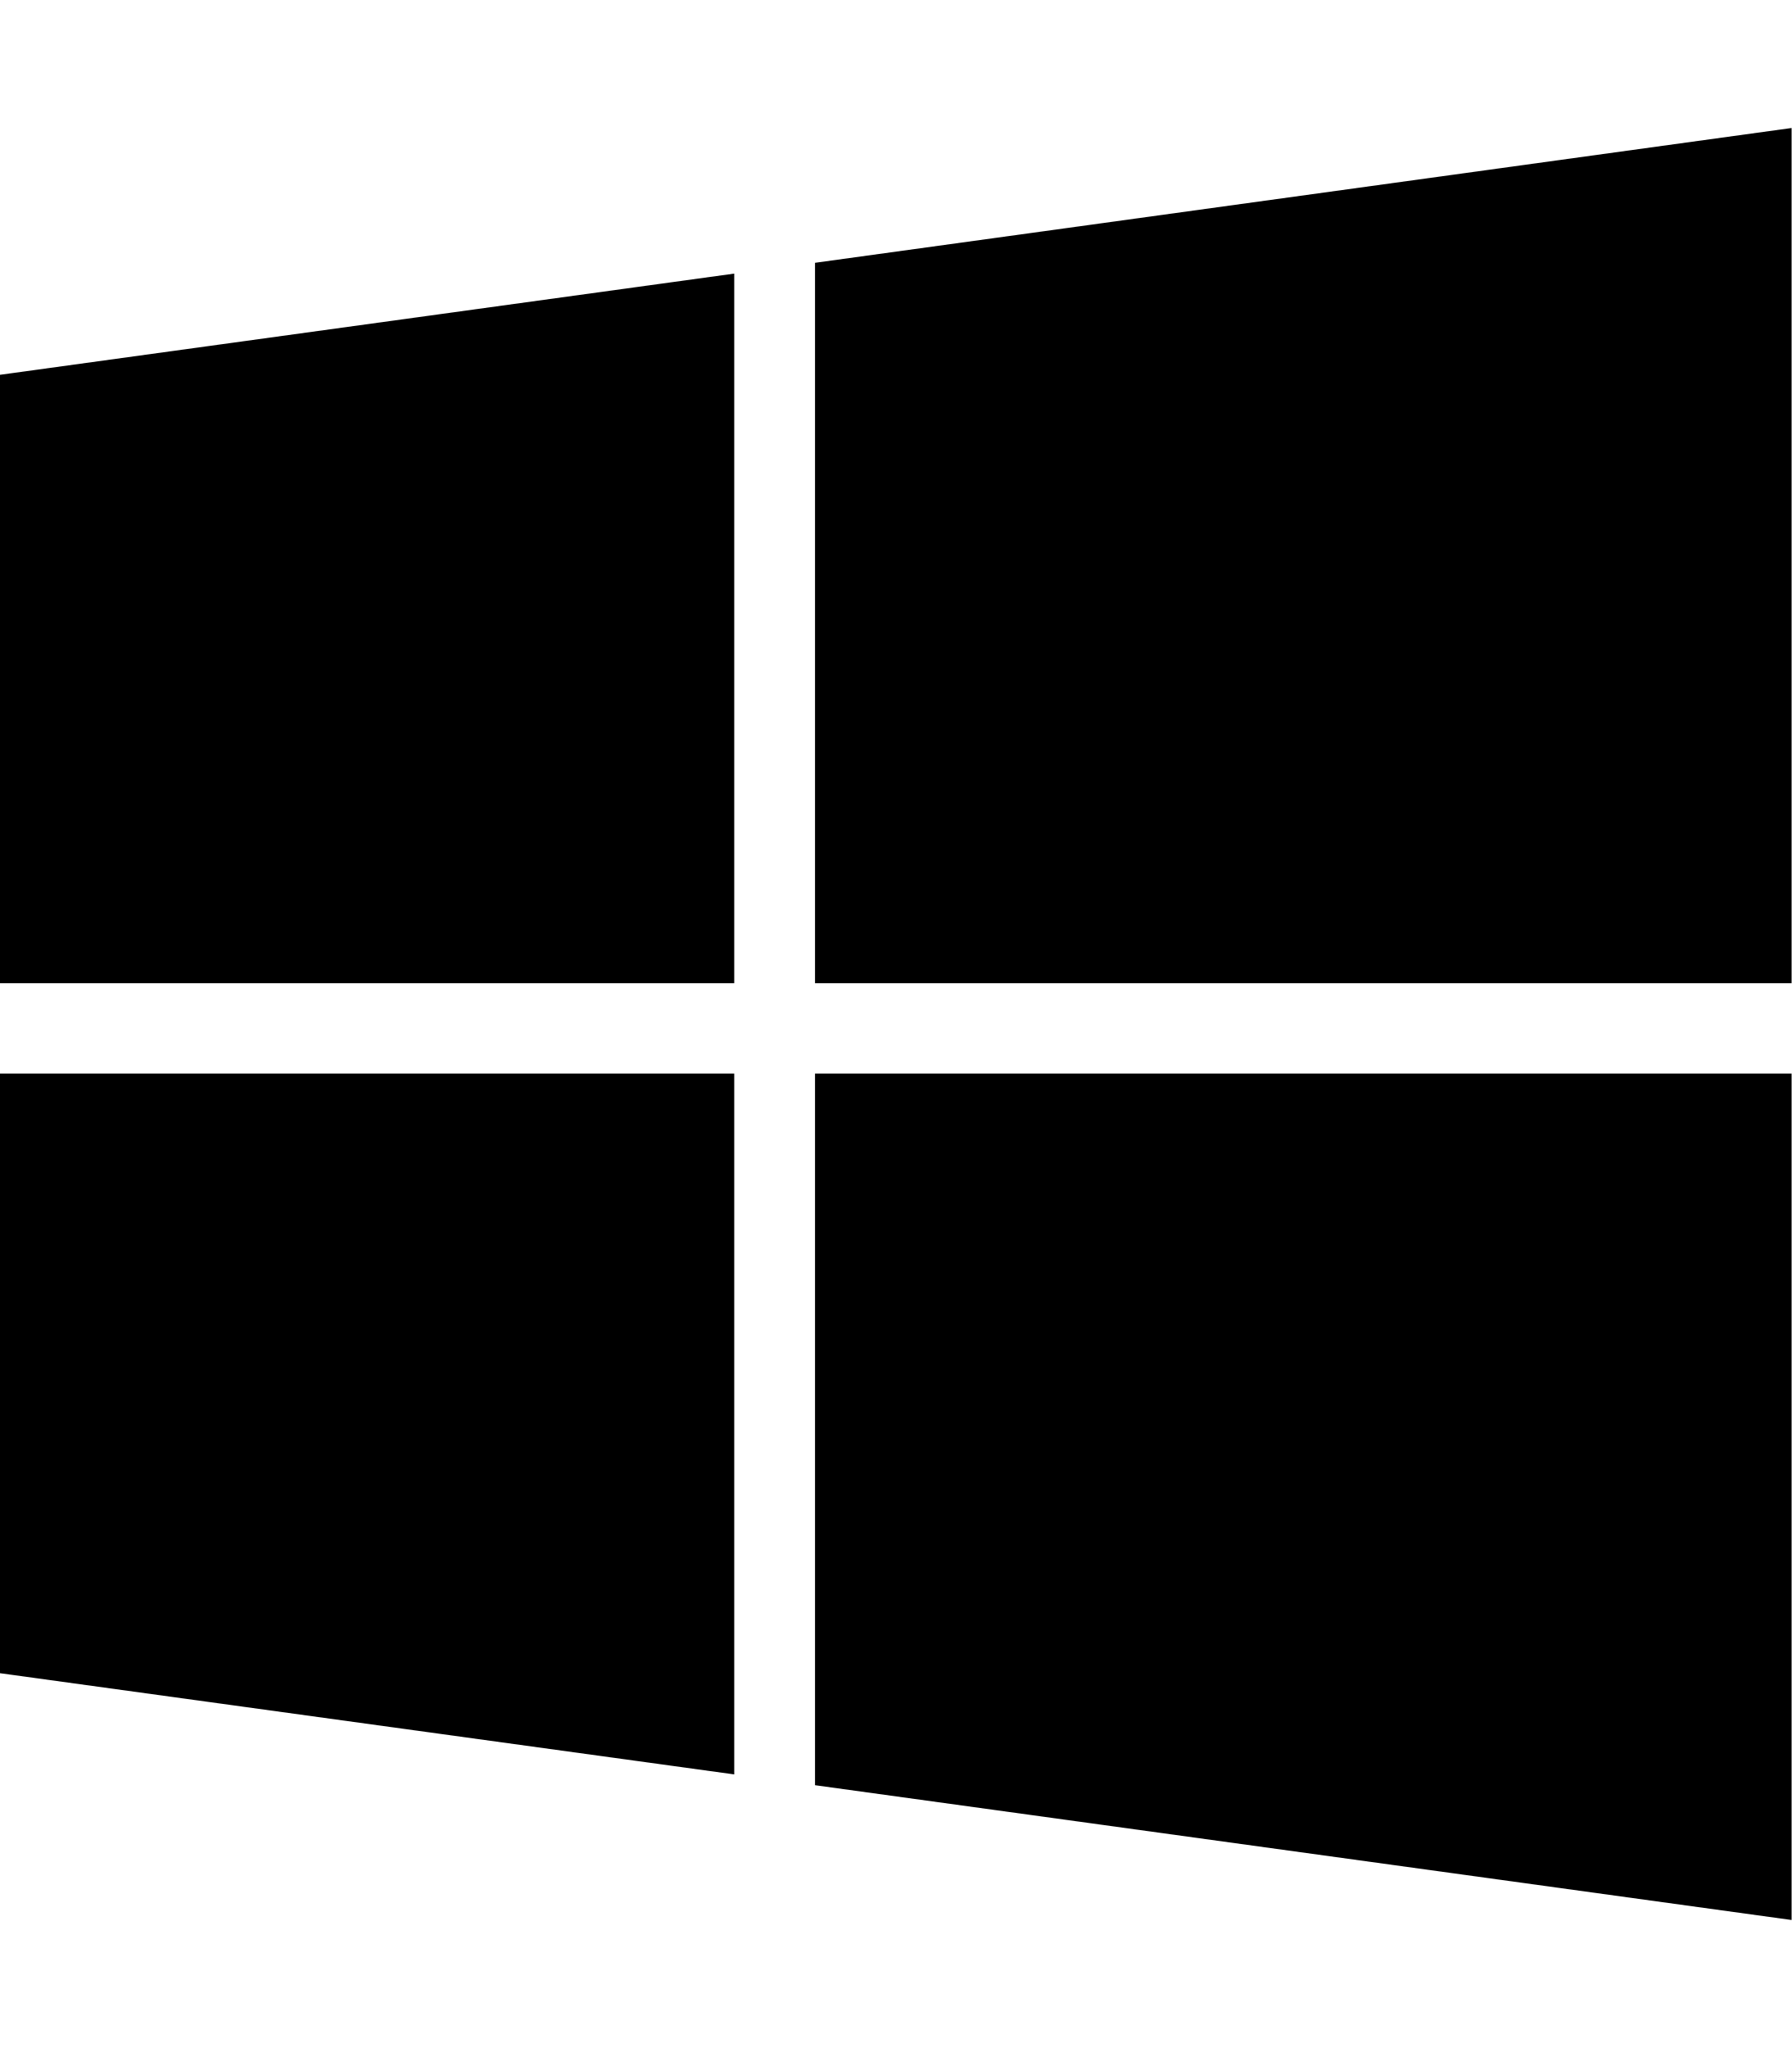
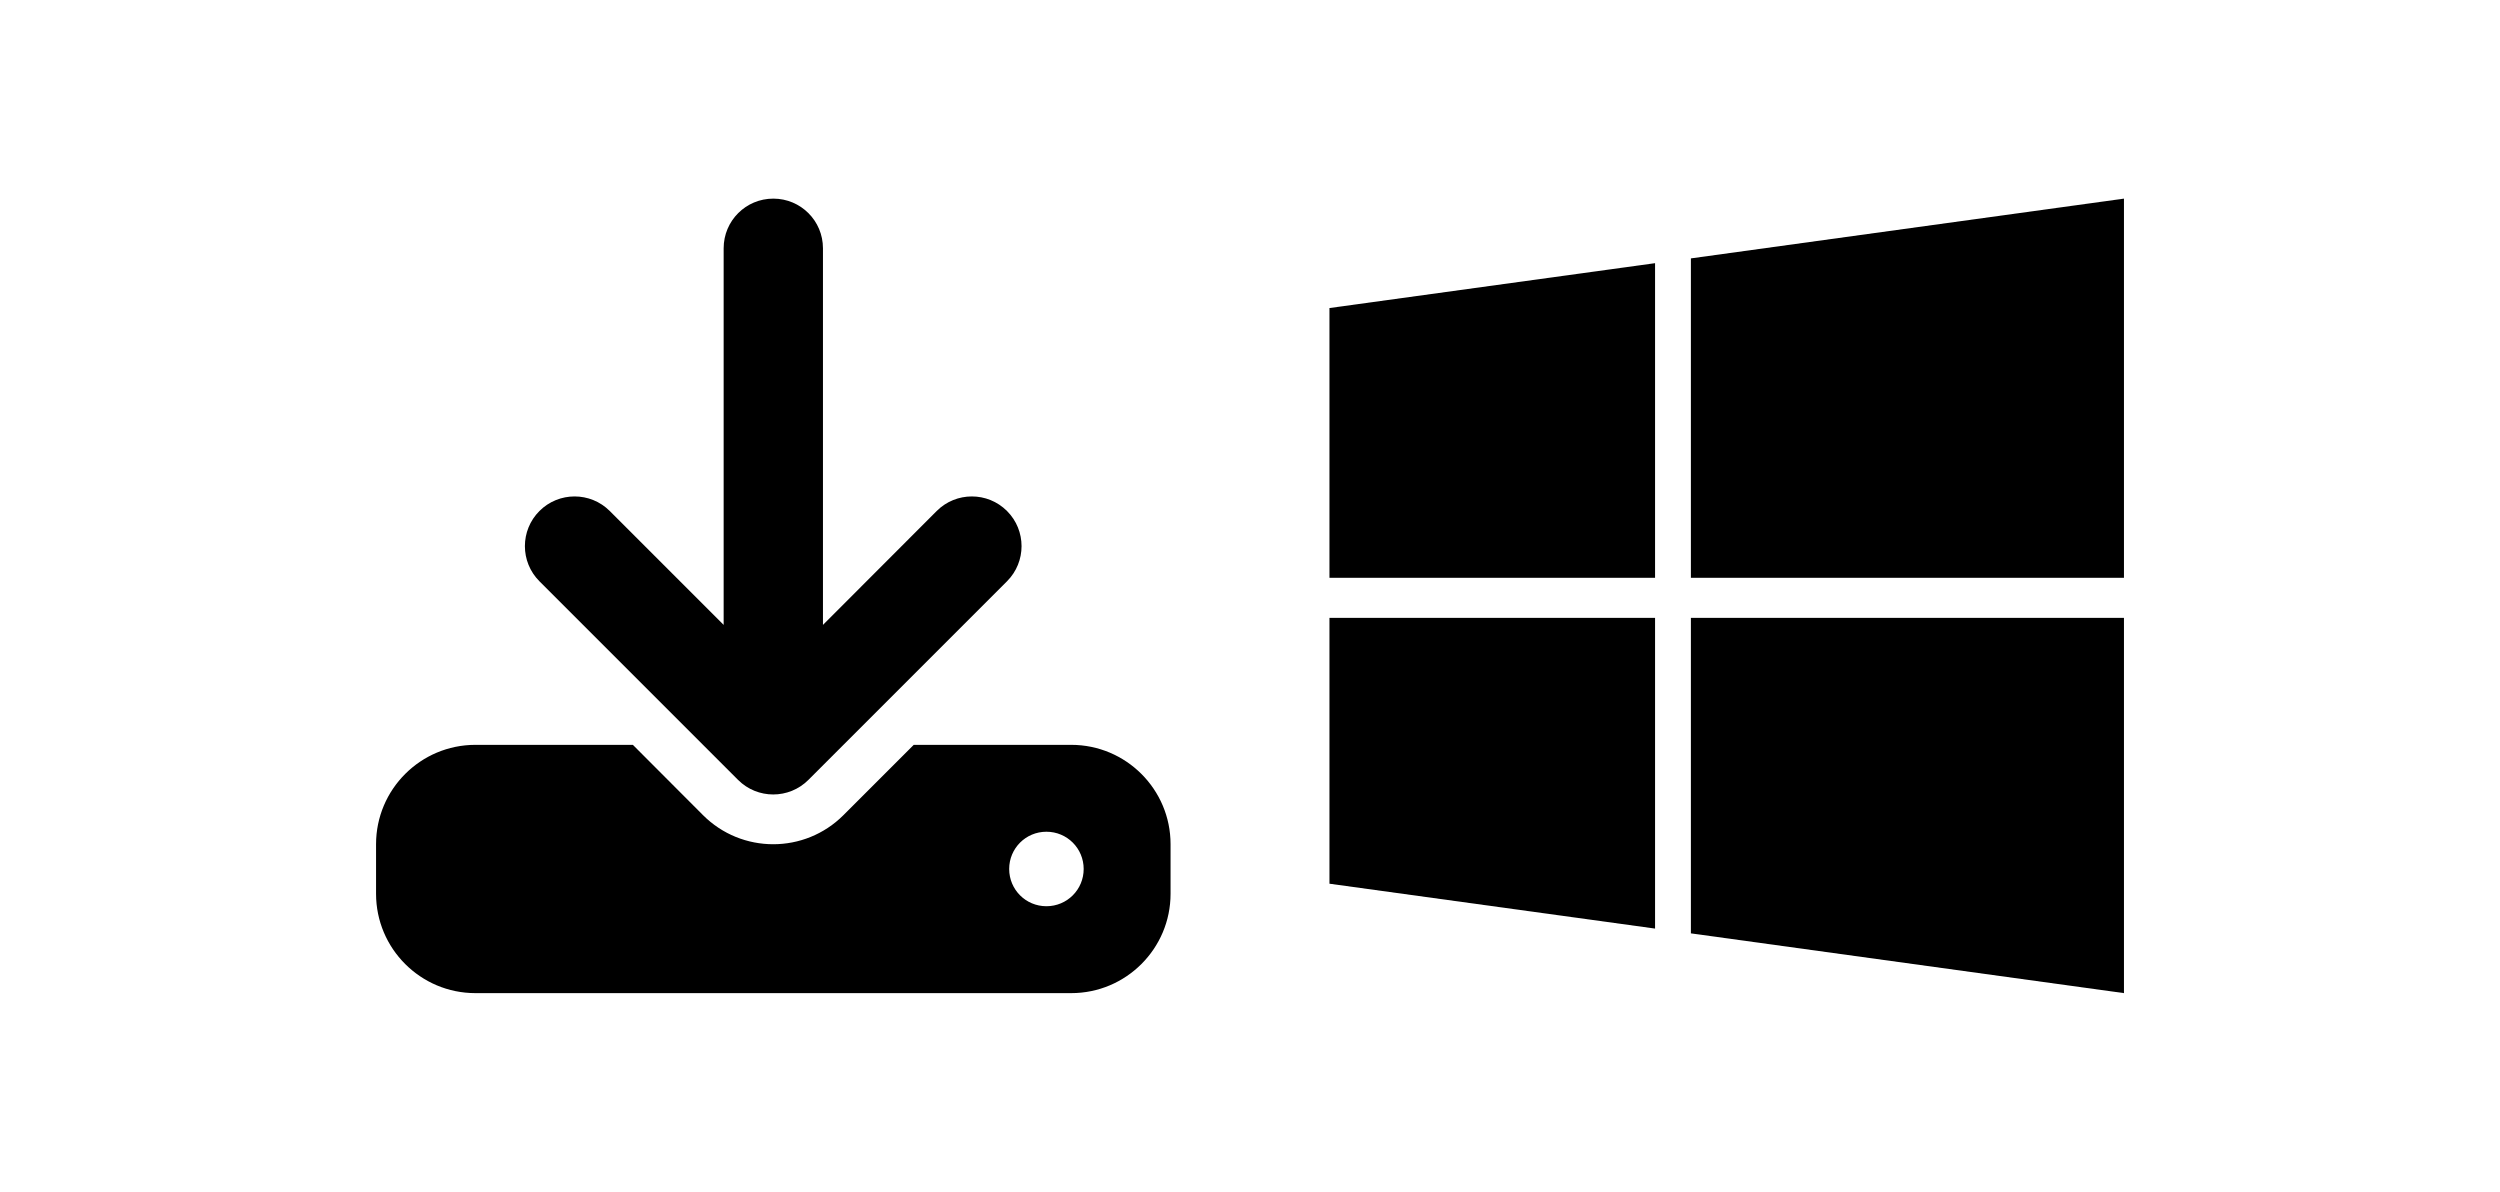
- <svg xmlns="http://www.w3.org/2000/svg" viewBox="0 0 448 512">
-   <path d="M0 93.7l183.6-25.3v177.4H0V93.7zm0 324.6l183.6 25.3V268.4H0v149.9zm203.8 28L448 480V268.4H203.8v177.9zm0-380.6v180.1H448V32L203.8 65.7z" />
+ <svg xmlns="http://www.w3.org/2000/svg" viewBox="0 0 157.331 75" version="1.1" id="svg1" width="157.331" height="75">
+   <defs id="defs1" />
+   <path d="M 83.666,19.386 104.157,16.562 V 36.362 H 83.666 Z m 0,36.228 20.491,2.824 V 38.884 H 83.666 Z m 22.746,3.125 L 133.666,62.5 V 38.884 h -27.254 z m 0,-42.478 v 20.1 h 27.254 V 12.5 Z" id="path6186" style="fill:#000000;fill-opacity:1;stroke-width:0.112" />
+   <path d="m 51.791,15.625 c 0,-1.729 -1.396,-3.125 -3.125,-3.125 -1.729,0 -3.125,1.396 -3.125,3.125 V 39.326 L 38.373,32.158 c -1.221,-1.221 -3.203,-1.221 -4.424,0 -1.221,1.221 -1.221,3.203 0,4.424 l 12.5,12.5 c 1.221,1.221 3.203,1.221 4.424,0 l 12.5,-12.5 c 1.221,-1.221 1.221,-3.203 0,-4.424 -1.221,-1.221 -3.203,-1.221 -4.424,0 l -7.158,7.168 z m -21.875,31.25 c -3.447,0 -6.25,2.803 -6.25,6.25 v 3.125 c 0,3.447 2.803,6.25 6.25,6.25 h 37.5 c 3.447,0 6.25,-2.803 6.25,-6.25 v -3.125 c 0,-3.447 -2.803,-6.25 -6.25,-6.25 h -9.912 l -4.424,4.424 c -2.441,2.441 -6.396,2.441 -8.838,0 L 39.828,46.875 Z m 35.938,10.156 c -1.299,0 -2.344,-1.045 -2.344,-2.344 0,-1.299 1.045,-2.344 2.344,-2.344 1.299,0 2.344,1.045 2.344,2.344 0,1.299 -1.045,2.344 -2.344,2.344 z" id="path16036" style="fill:#000000;fill-opacity:1;stroke-width:0.098" />
</svg>
